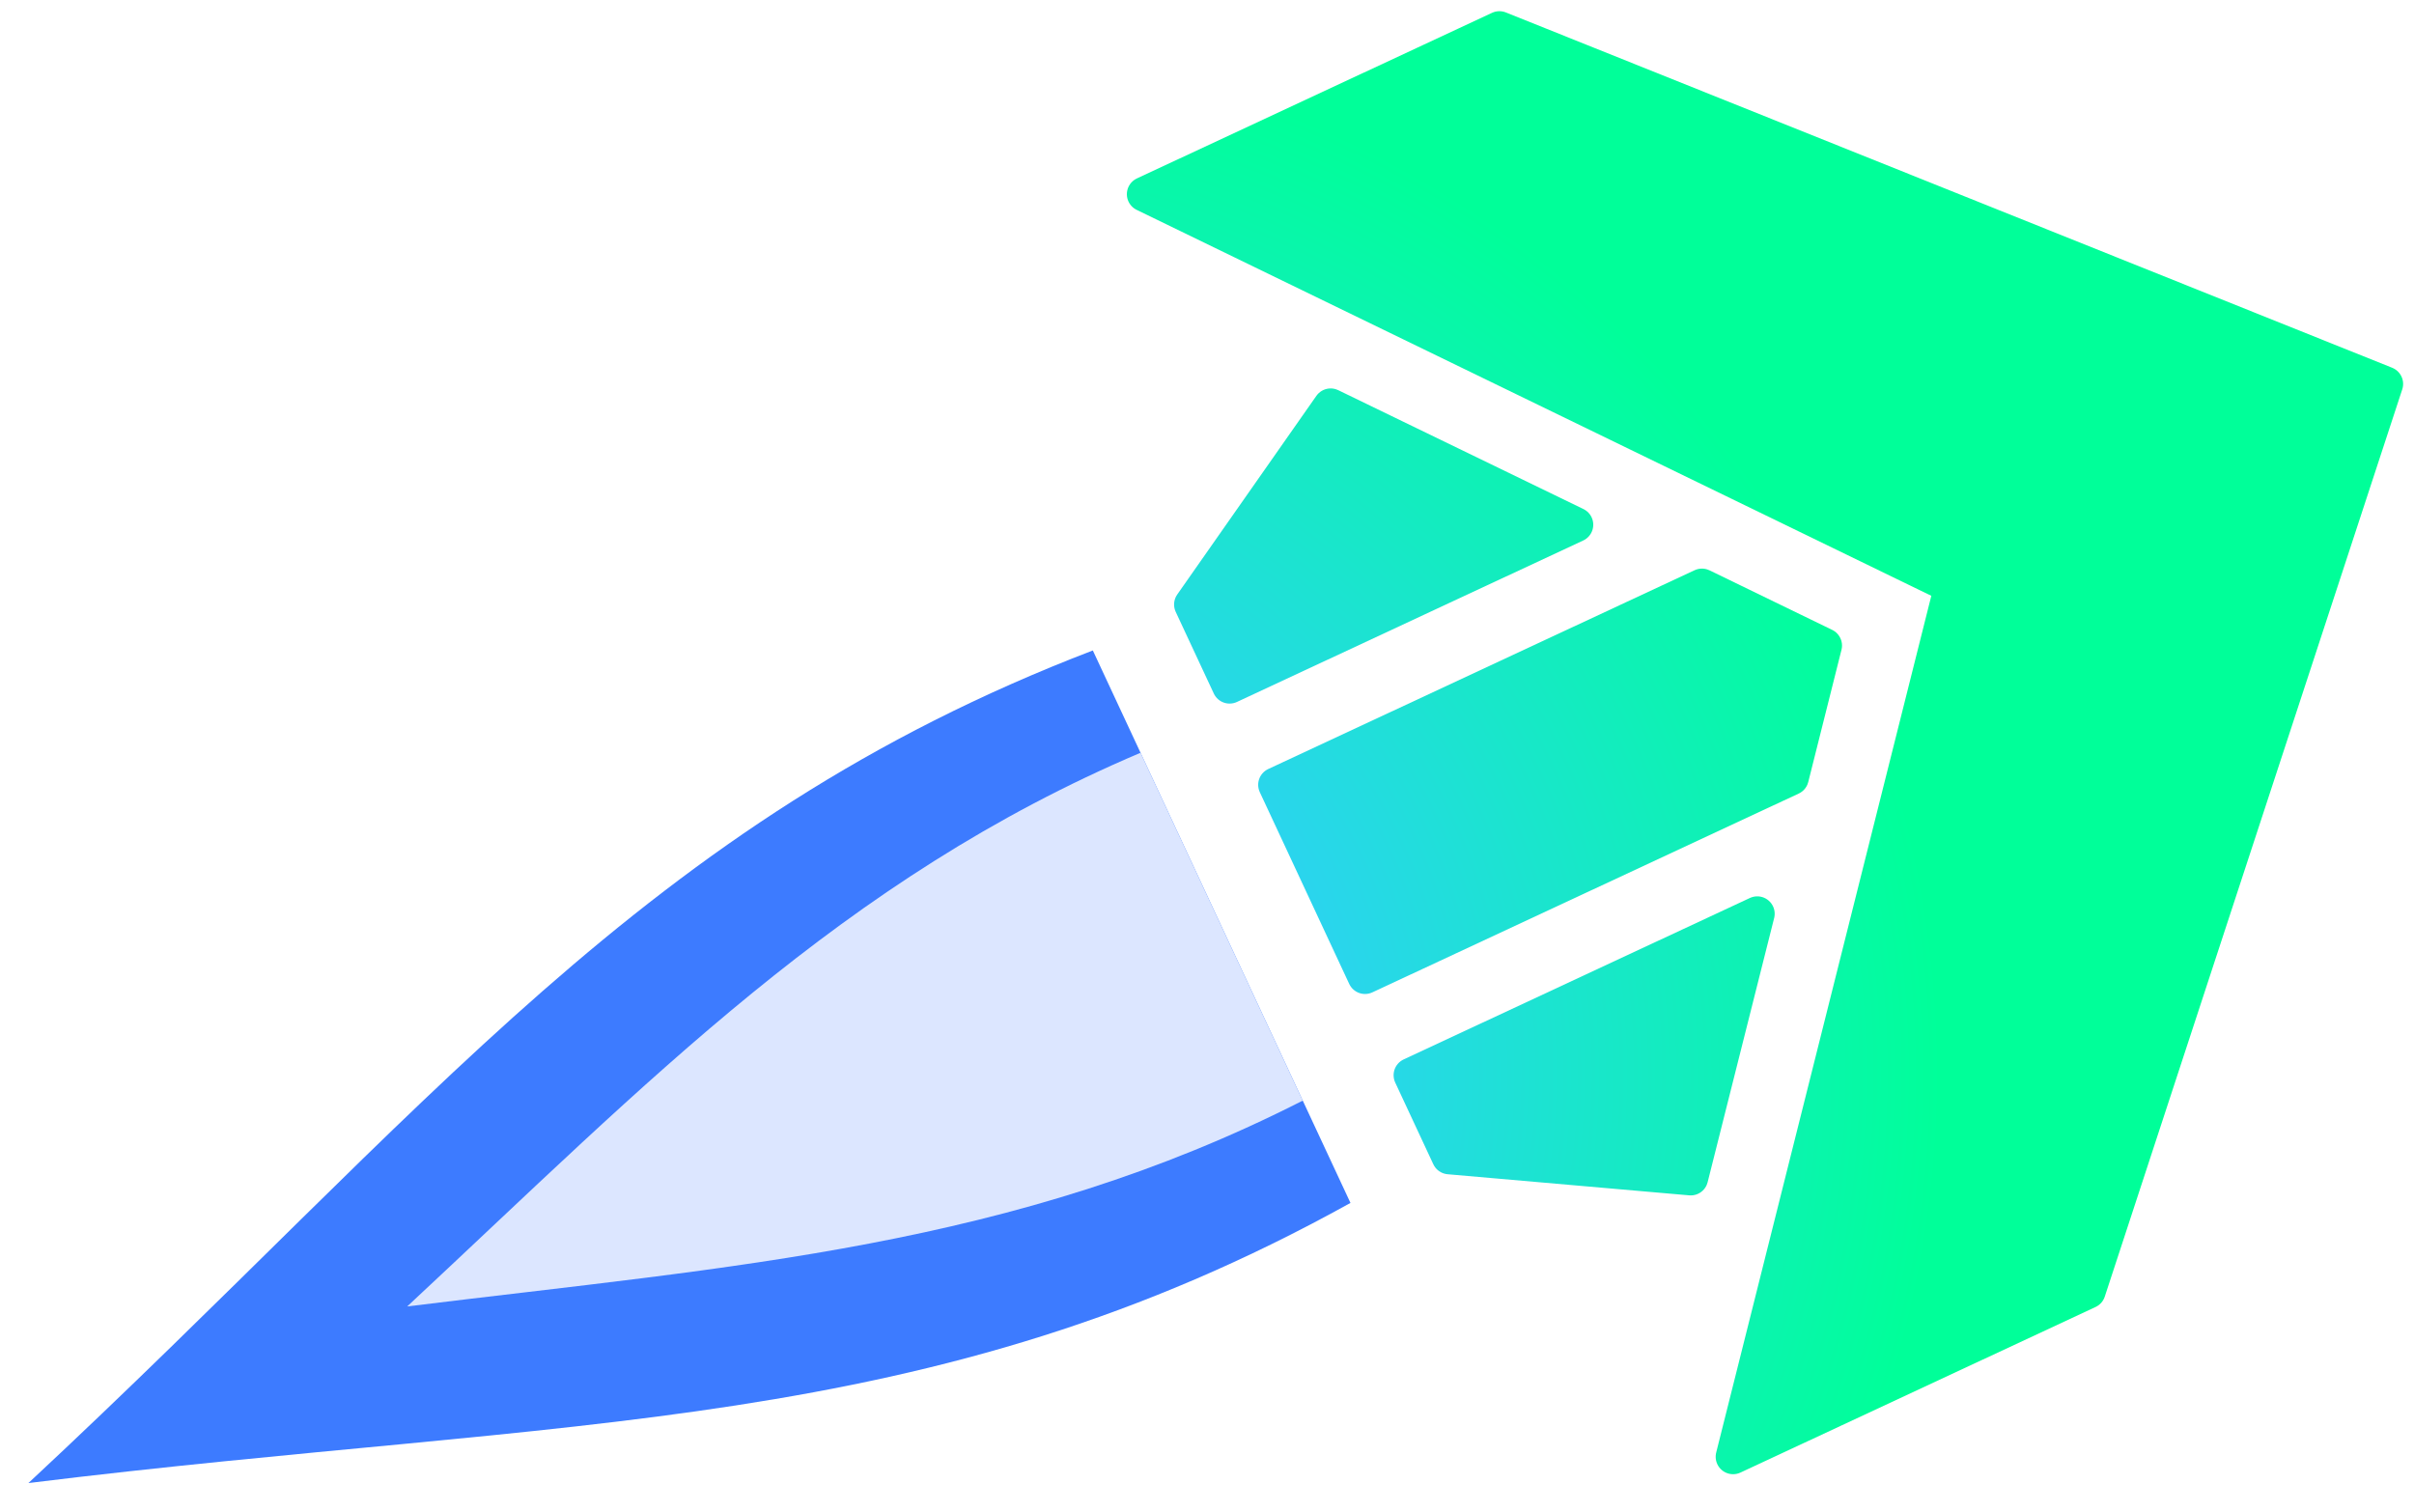
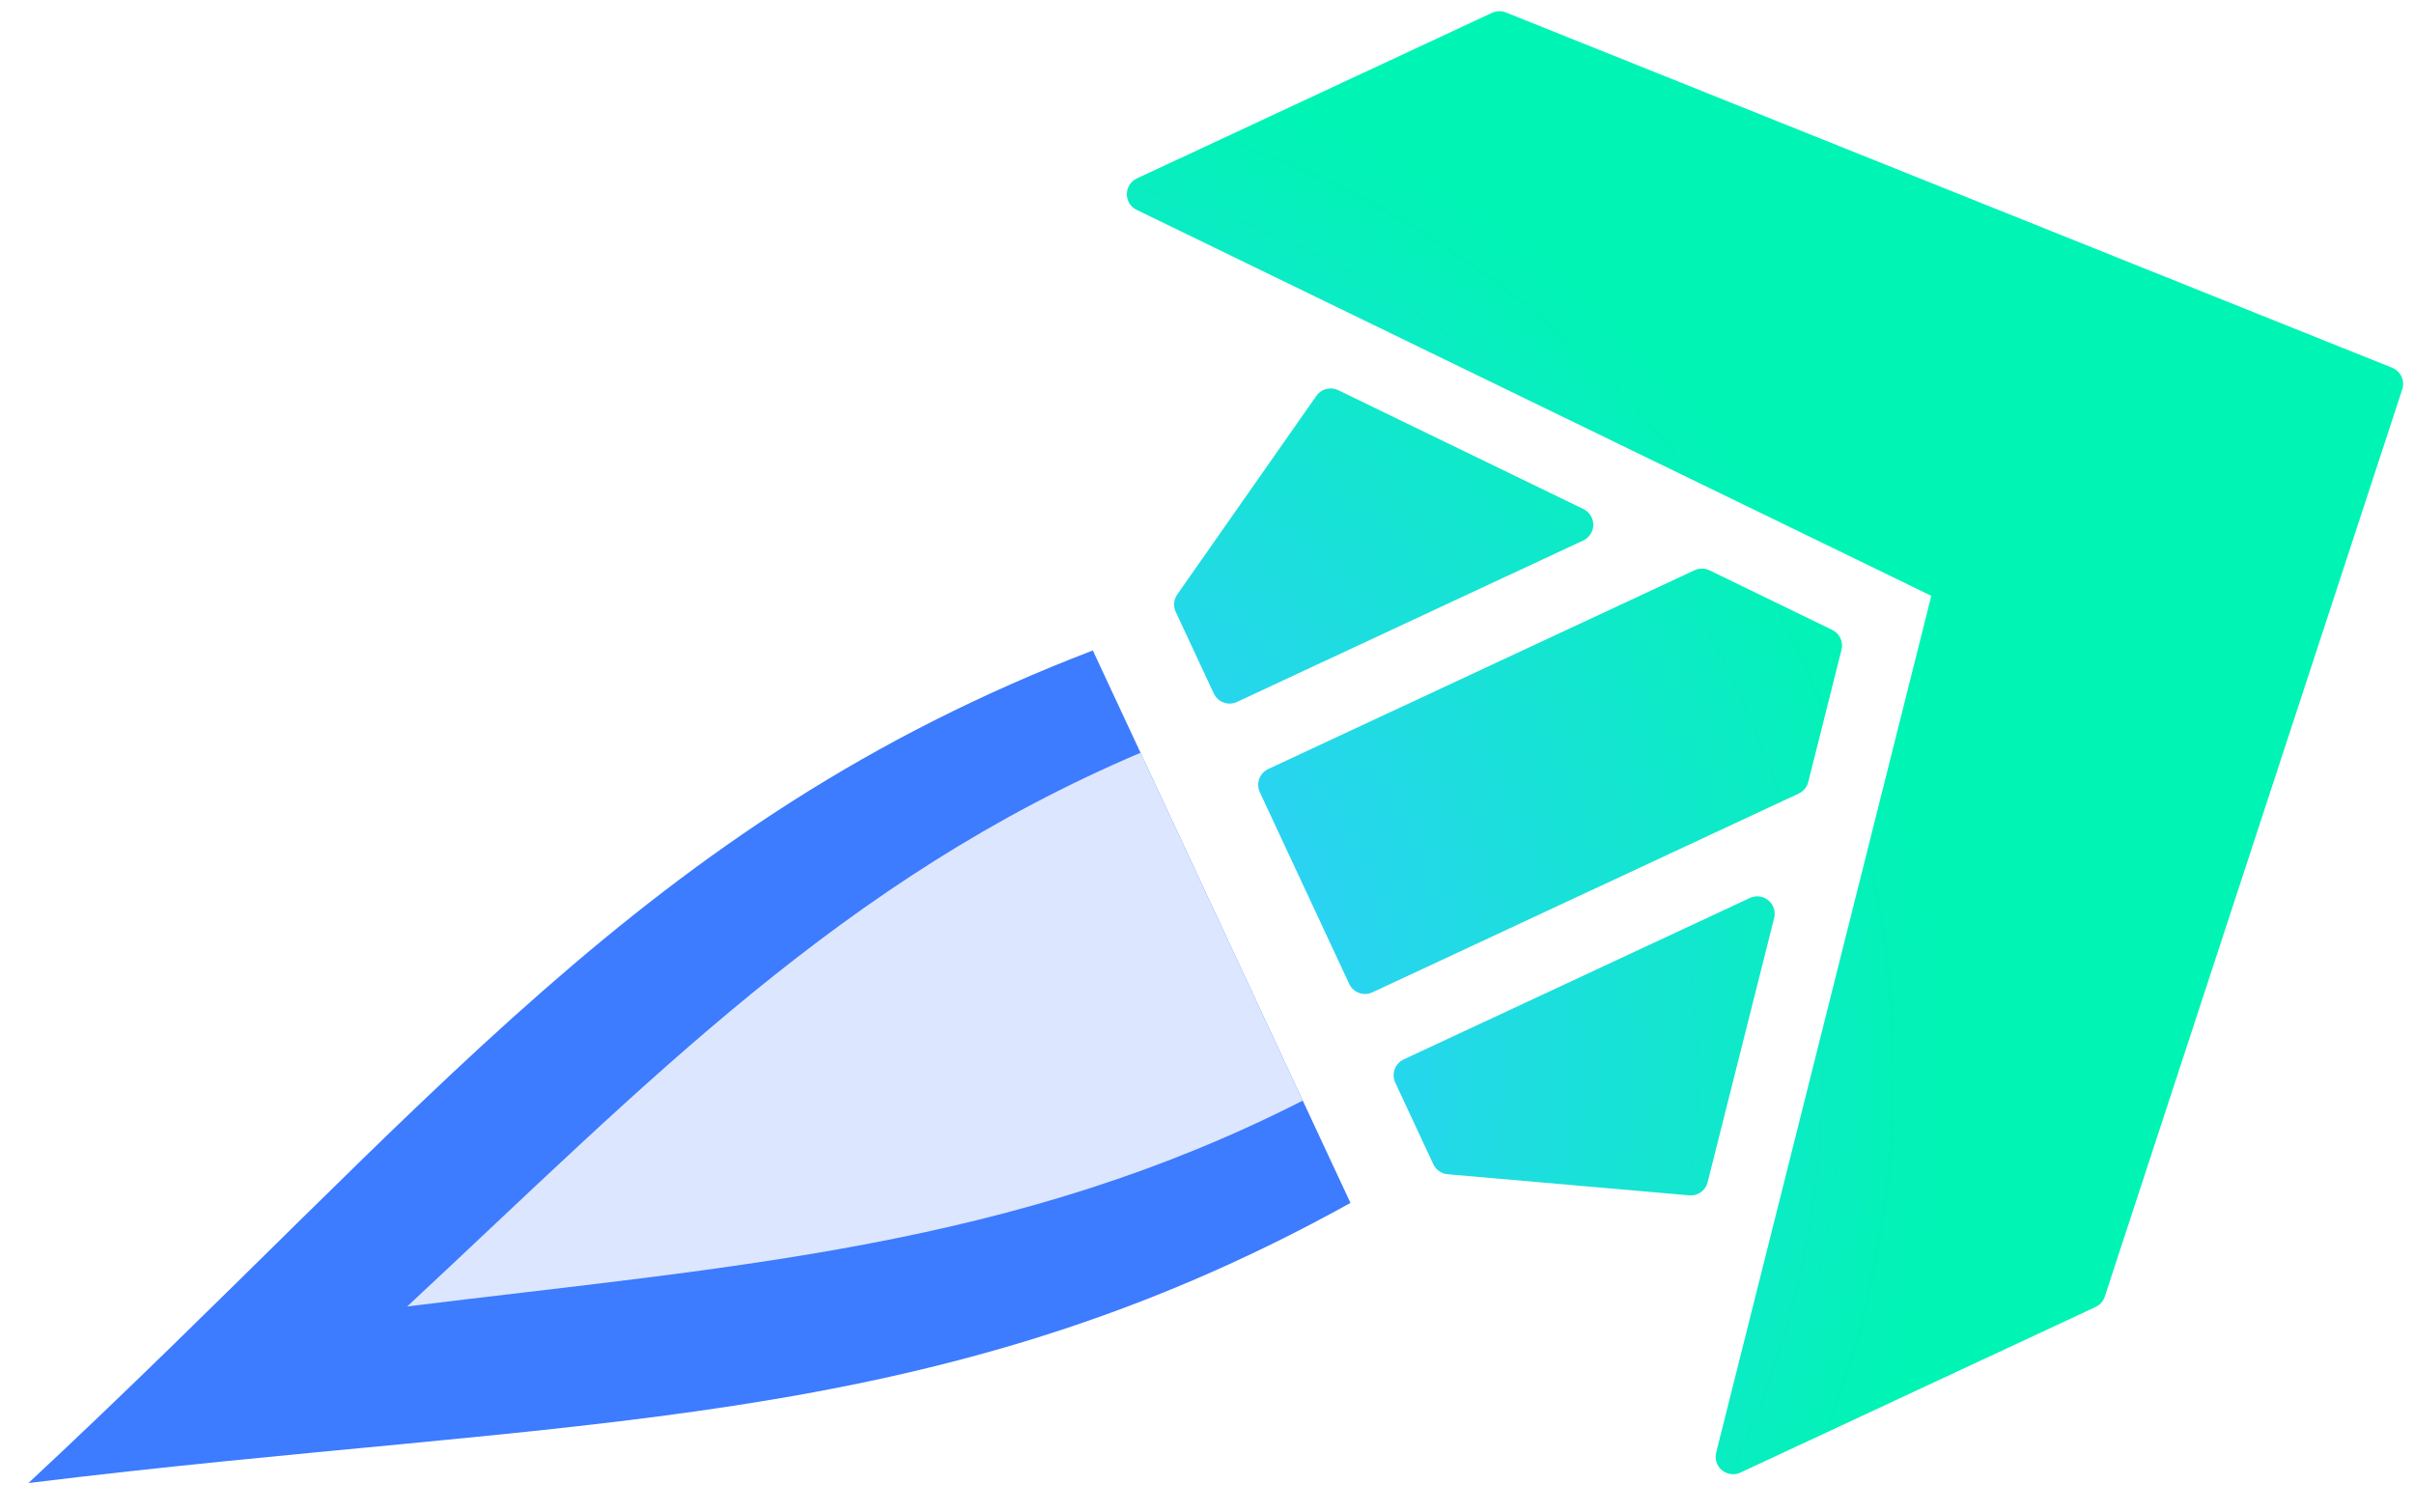
<svg xmlns="http://www.w3.org/2000/svg" viewBox="-17.90 12.94 110.89 69.42" width="554" height="347" role="img" aria-label="NOZ Studio">
  <g transform="rotate(-25 50 50)">
    <defs>
      <radialGradient id="nzglow" gradientUnits="userSpaceOnUse" cx="21.00" cy="50" r="66">
        <stop offset="0" stop-color="#33CCFF" />
        <stop offset=".22" stop-color="#33CCFF" />
-         <stop offset=".72" stop-color="#00FF99" />
+         <stop offset=".72" stop-color="#00F4B4" />
      </radialGradient>
    </defs>
    <g transform="translate(37.0 50) scale(0.48 0.2593) translate(-166 -140)">
      <path d="M166 86C120 80 90 110 40 140C90 170 120 200 166 194Z" fill="#3D7BFF" />
      <path d="M166 106C135 104 110 122 80 140C110 158 135 176 166 174Z" fill="#DCE6FF" />
    </g>
    <path d="M42.00 40.14L42.00 36.00L51.65 30.43L59.55 40.14Z" fill="url(#nzglow)" stroke="url(#nzglow)" stroke-width="1.6" stroke-linejoin="round" />
    <path d="M42.00 54.86L42.00 45.14L63.61 45.14L67.56 50.00L63.61 54.86Z" fill="url(#nzglow)" stroke="url(#nzglow)" stroke-width="1.6" stroke-linejoin="round" />
    <path d="M42.00 59.86L59.55 59.86L51.65 69.57L42.00 64.00Z" fill="url(#nzglow)" stroke="url(#nzglow)" stroke-width="1.6" stroke-linejoin="round" />
    <path d="M96.00 50.00L66.00 18.00L48.00 18.00L74.00 50.00L48.00 82.00L66.00 82.00Z" fill="url(#nzglow)" stroke="url(#nzglow)" stroke-width="1.6" stroke-linejoin="round" />
  </g>
</svg>
